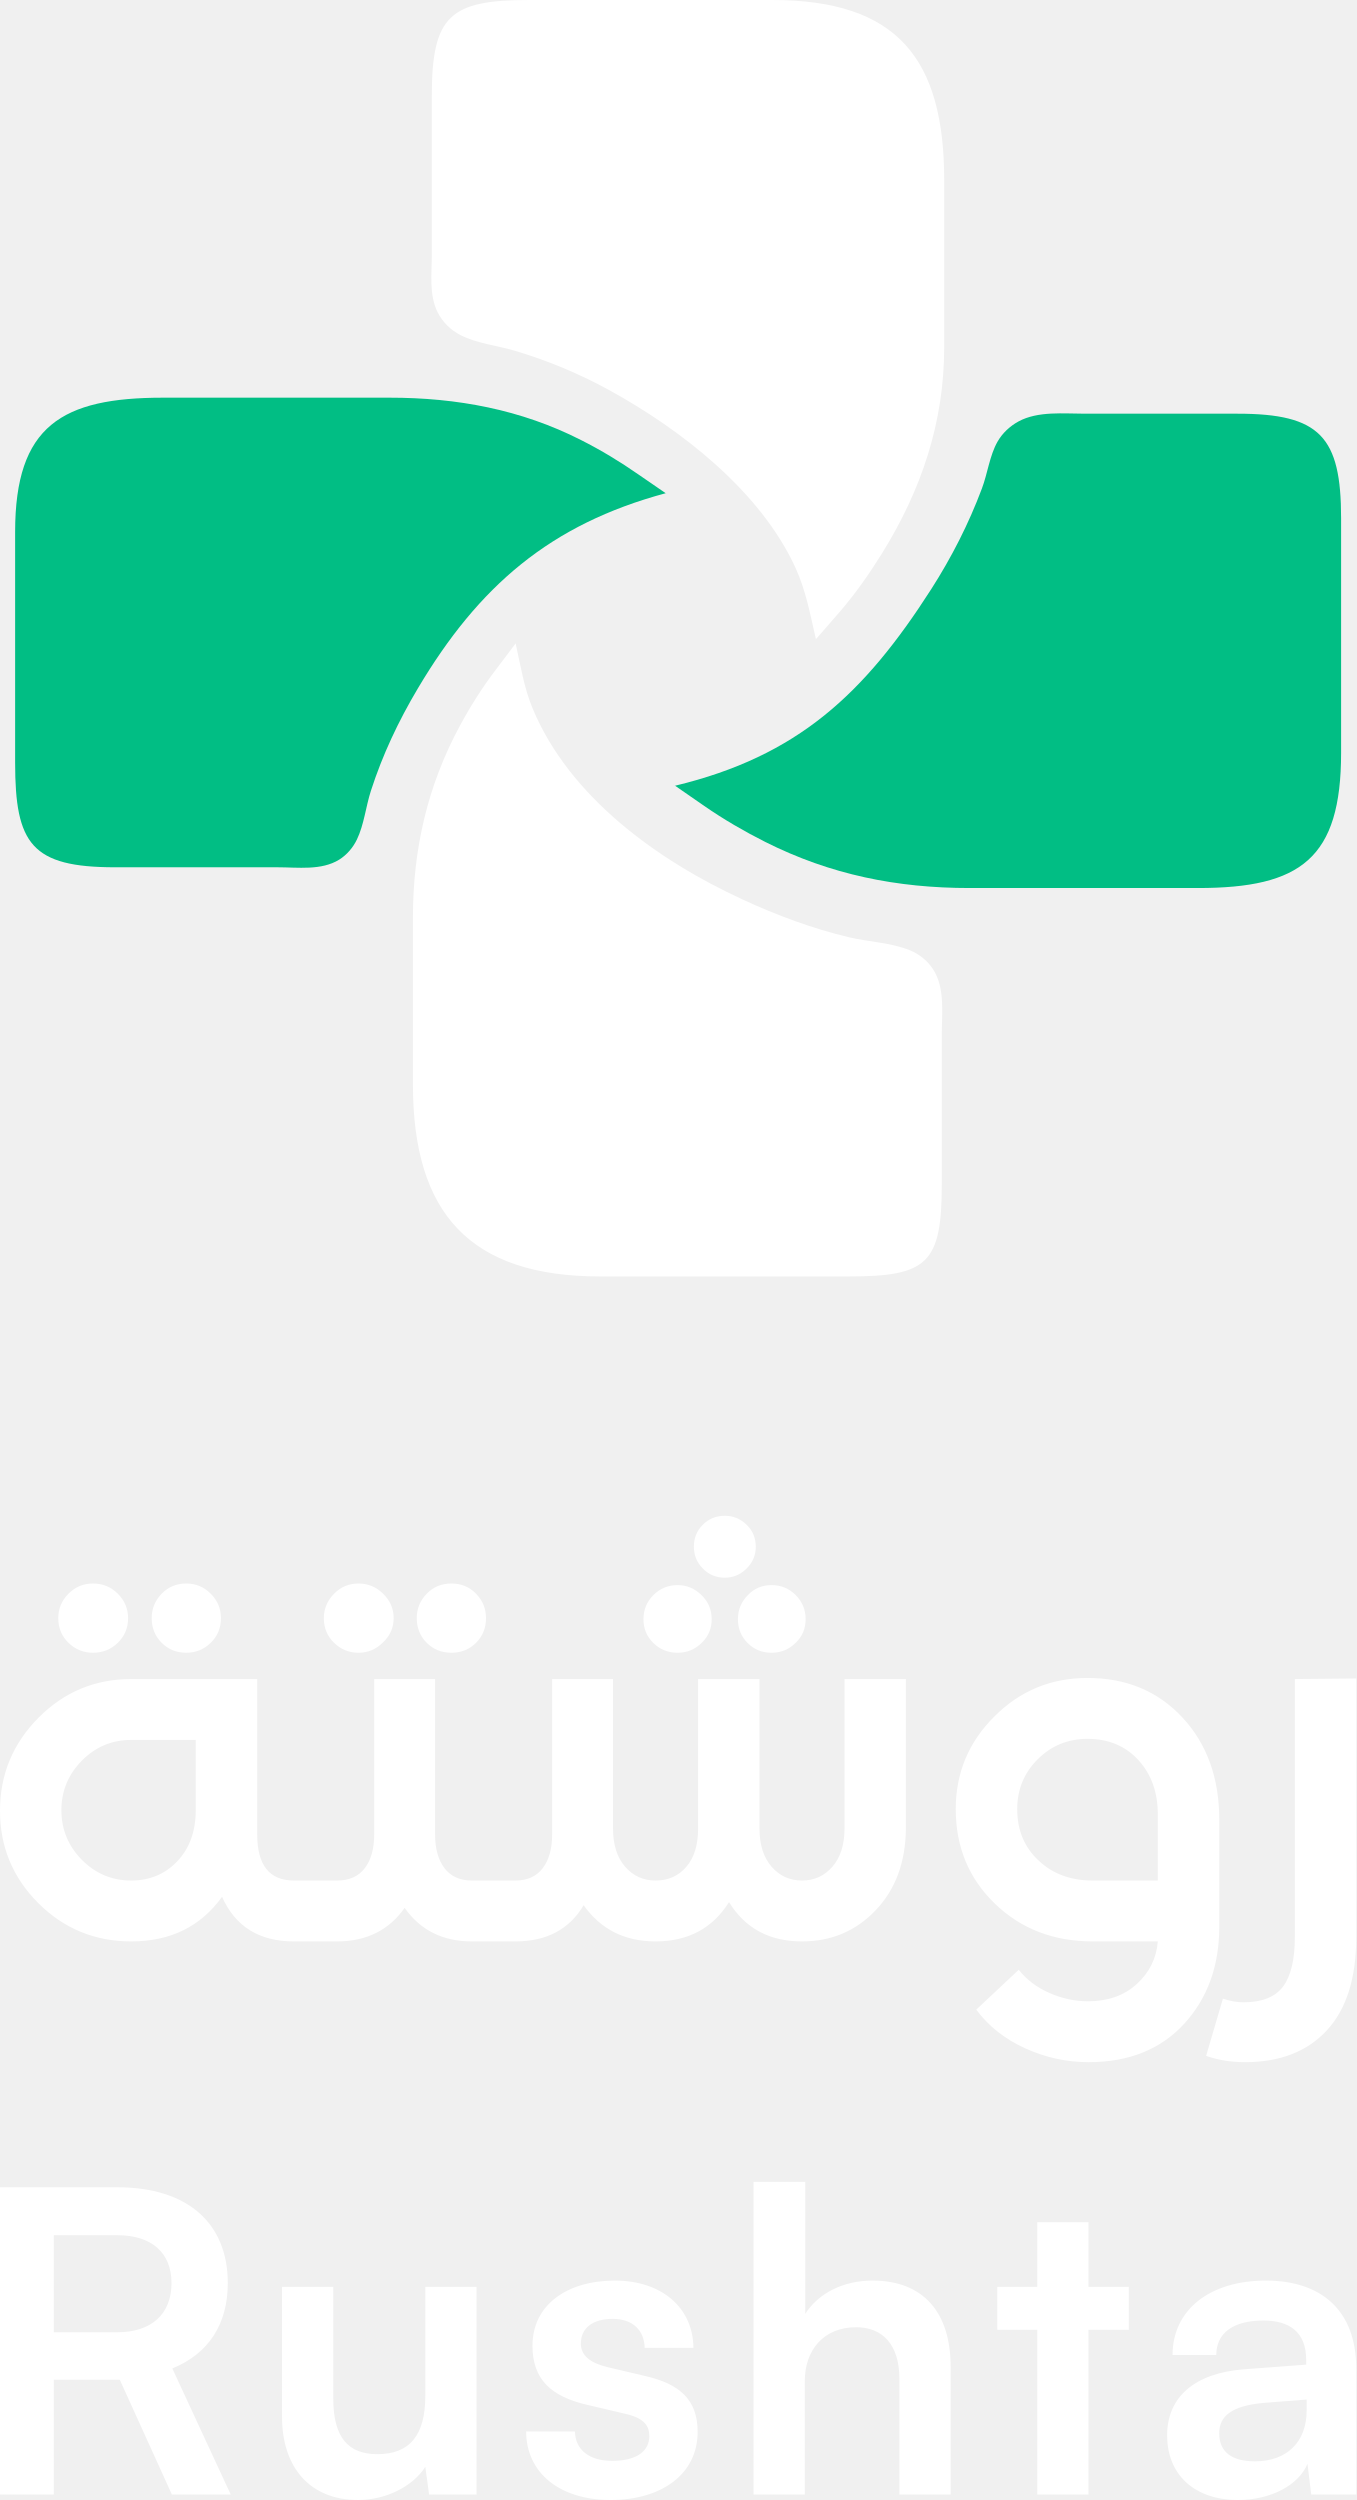
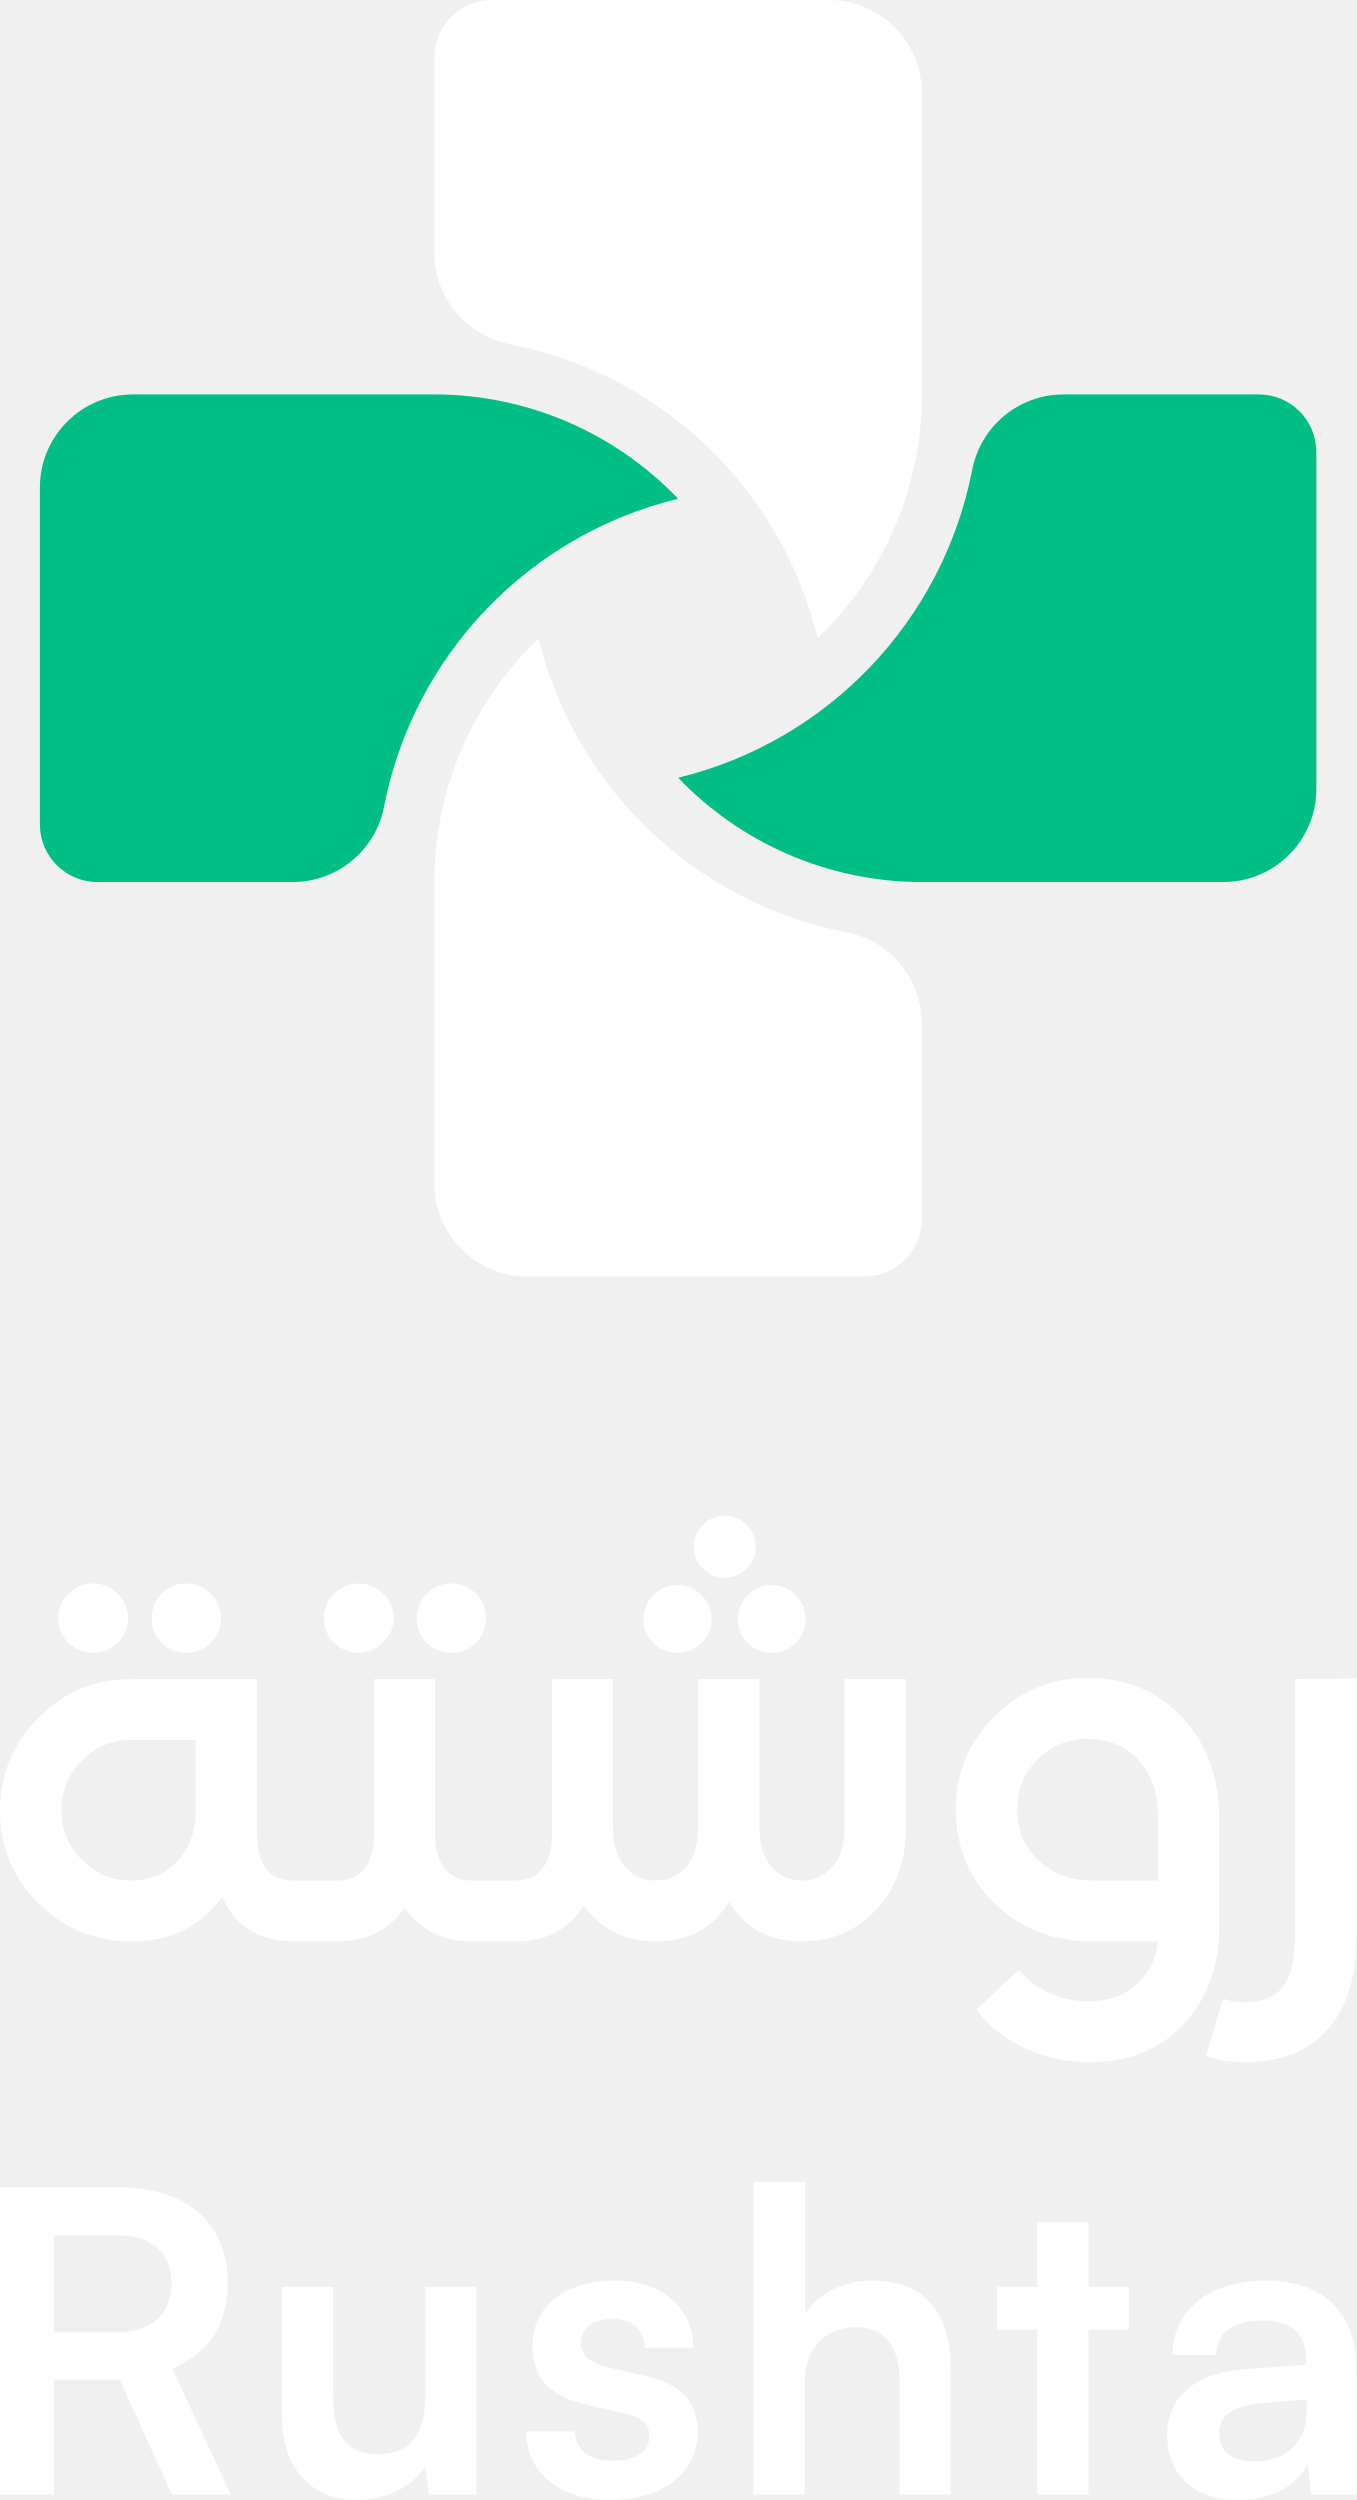
<svg xmlns="http://www.w3.org/2000/svg" viewBox="0 0 212.5 391.71" width="212.5" height="391.71" role="img" aria-label="Rushta روشتة">
  <g id="mark">
-     <path fill="#FFFFFF" d="M80.79 100.81C81.56 104.23 82.09 107.72 83.44 110.97C89.24 124.93 103.1 134.84 116.4 140.96C121.73 143.42 127.32 145.5 133.04 146.86C136.14 147.59 139.6 147.69 142.56 148.89C144.05 149.5 145.36 150.55 146.23 151.92C148.11 154.88 147.56 158.84 147.56 162.18L147.56 185.62C147.56 197.98 145.29 200 132.97 200L94.03 200C73.62 200 64.7 190.1 64.7 169.93L64.7 143.71C64.7 133.1 66.98 123.1 72.06 113.71C73.7 110.67 75.58 107.7 77.68 104.94C78.73 103.58 81.82 99.43 80.79 100.81Z" />
-     <path fill="#FFFFFF" d="M127.84 100.14C126.94 96.27 126.29 92.55 124.63 88.94C119.14 76.96 106.75 67.33 95.48 61.14C90.81 58.57 85.79 56.48 80.68 54.96C77.9 54.13 74.75 53.83 72.16 52.51C70.63 51.72 69.36 50.49 68.58 48.95C67.19 46.21 67.66 42.81 67.66 39.84L67.66 14.96C67.66 2.41 70.56 0 82.92 0L120.99 0C140.61 0 147.94 9.19 147.94 28.27L147.94 54.39C147.94 66.16 144.39 76.74 138.18 86.73C136.19 89.93 134.03 93.02 131.57 95.87C130.34 97.3 126.6 101.57 127.84 100.14Z" />
-     <path fill="#01BE84" d="M104.3 77.28C86.23 82.15 75 91.81 65.46 107.88C62.42 113 59.94 118.25 58.11 123.92C57.32 126.37 57.04 129.21 55.93 131.52C55.32 132.8 54.35 133.94 53.15 134.69C50.35 136.43 46.65 135.89 43.51 135.89L18.05 135.89C4.96 135.89 2.37 132.26 2.37 119.5L2.37 83.34C2.37 66.69 9.71 62.31 25.54 62.31L61.04 62.31C71.57 62.31 81.61 64.15 91.06 68.96C94.15 70.52 97.16 72.34 100 74.32C101.43 75.31 105.74 78.26 104.3 77.28Z" />
-     <path fill="#01BE84" d="M105.78 123.11C125 118.48 135.39 108.74 145.91 92.31C149.09 87.34 151.78 82.07 153.85 76.54C154.74 74.18 155.05 71.42 156.28 69.23C157.04 67.88 158.23 66.77 159.59 66.03C162.64 64.38 166.65 64.82 170 64.82L193.91 64.82C206.83 64.82 210.13 68.42 210.13 81.22L210.13 117.94C210.13 134.53 203.8 139.14 187.7 139.14L151.92 139.14C140.54 139.14 130.13 137.06 119.91 131.92C116.63 130.27 113.38 128.38 110.36 126.29C108.83 125.23 104.25 122.06 105.78 123.11Z" />
+     <path fill="#FFFFFF" d="M144.45 160.4L144.45 190.98C144.45 195.96 140.41 200 135.43 200L82.64 200C74.59 200 68.05 193.47 68.05 185.41L68.05 138.2C68.05 123.77 73.96 109.97 84.39 100.01C90.1 123.47 108.94 141.46 132.64 146.08C139.5 147.41 144.45 153.41 144.45 160.4Z" />
+     <path fill="#FFFFFF" d="M68.05 39.6L68.05 9.02C68.05 4.04 72.09 0 77.07 0L129.86 0C137.91 0 144.45 6.53 144.45 14.59L144.45 61.8C144.45 76.23 138.54 90.03 128.11 99.99C122.4 76.53 103.56 58.54 79.86 53.92C73 52.59 68.05 46.59 68.05 39.6Z" />
+     <path fill="#01BE84" d="M45.85 138.2L15.27 138.2C10.29 138.2 6.25 134.16 6.25 129.18L6.25 76.39C6.25 68.34 12.78 61.8 20.84 61.8L68.05 61.8C82.48 61.8 96.28 67.71 106.24 78.14C82.78 83.85 64.79 102.69 60.17 126.39C58.84 133.25 52.84 138.2 45.85 138.2Z" />
+     <path fill="#01BE84" d="M166.65 61.8L197.23 61.8C202.21 61.8 206.25 65.84 206.25 70.82L206.25 123.61C206.25 131.66 199.72 138.2 191.66 138.2L144.45 138.2C130.02 138.2 116.22 132.29 106.26 121.86C129.72 116.15 147.71 97.31 152.33 73.61C153.66 66.75 159.66 61.8 166.65 61.8Z" />
  </g>
  <g id="arabic" aria-label="روشتة">
    <path id="arabic-letters" fill="#FFFFFF" d="M6.09 269.08C10.09 265.08 14.91 263.08 20.56 263.08L40.3 263.08L40.3 287.42C40.3 292.24 42.21 294.65 46.05 294.65L48.52 294.65L48.52 304.19L46.05 304.19C40.62 304.19 36.87 301.86 34.79 297.2C31.44 301.86 26.7 304.19 20.56 304.19C14.86 304.19 10.01 302.19 6 298.19C2 294.19 0 289.36 0 283.72C0 278.02 2.03 273.14 6.09 269.08ZM9.62 283.63C9.62 286.65 10.69 289.24 12.83 291.41C14.97 293.57 17.54 294.65 20.56 294.65C23.46 294.65 25.88 293.64 27.8 291.61C29.71 289.58 30.67 286.92 30.67 283.63L30.67 272.62L20.56 272.62C17.54 272.62 14.97 273.7 12.83 275.86C10.69 278.03 9.62 280.62 9.62 283.63ZM46.88 294.65L52.8 294.65C54.71 294.65 56.17 294.01 57.15 292.72C58.14 291.43 58.63 289.67 58.63 287.42L58.63 263.08L68.17 263.08L68.17 287.42C68.17 289.67 68.67 291.43 69.65 292.72C70.64 294.01 72.07 294.65 73.93 294.65L79.93 294.65L79.93 304.19L73.93 304.19C69.38 304.19 65.87 302.44 63.4 298.93C60.94 302.44 57.4 304.19 52.8 304.19L46.88 304.19ZM80.76 294.65C82.62 294.65 84.05 294.01 85.03 292.72C86.02 291.43 86.51 289.67 86.51 287.42L86.51 263.08L96.05 263.08L96.05 286.51C96.05 289.04 96.68 291.02 97.94 292.48C99.21 293.93 100.79 294.65 102.71 294.65C104.69 294.65 106.29 293.94 107.52 292.52C108.76 291.09 109.38 289.09 109.38 286.51L109.38 263.08L119 263.08L119 286.51C119 289.04 119.63 291.02 120.89 292.48C122.15 293.93 123.74 294.65 125.66 294.65C127.58 294.65 129.17 293.93 130.43 292.48C131.69 291.02 132.32 289.04 132.32 286.51L132.32 263.08L141.94 263.08L141.94 286.51C141.89 291.78 140.31 296.04 137.21 299.3C134.11 302.56 130.26 304.19 125.66 304.19C120.56 304.19 116.75 302.14 114.23 298.03C111.65 302.14 107.81 304.19 102.71 304.19C97.89 304.19 94.13 302.3 91.45 298.52C89.2 302.3 85.64 304.19 80.76 304.19L78.29 304.19L78.29 294.65ZM155.84 268.91C159.84 264.91 164.69 262.91 170.39 262.91C176.48 262.91 181.44 264.98 185.28 269.12C189.12 273.26 191.04 278.59 191.04 285.12L191.04 301.89C191.04 308.03 189.2 313.1 185.53 317.11C181.85 321.11 176.86 323.11 170.56 323.11C167.11 323.11 163.79 322.38 160.61 320.93C157.43 319.48 154.88 317.46 152.96 314.88L159.62 308.63C160.83 310.17 162.42 311.38 164.39 312.25C166.37 313.13 168.39 313.57 170.48 313.57C173.6 313.57 176.15 312.66 178.12 310.86C180.1 309.05 181.2 306.83 181.41 304.19L171.22 304.19C165.08 304.19 159.96 302.22 155.88 298.27C151.8 294.33 149.75 289.39 149.75 283.47C149.75 277.77 151.78 272.92 155.84 268.91ZM162.75 291.53C164.94 293.61 167.76 294.65 171.22 294.65L181.41 294.65L181.41 284.29C181.41 280.84 180.4 278 178.37 275.78C176.34 273.56 173.68 272.45 170.39 272.45C167.32 272.45 164.72 273.52 162.58 275.66C160.44 277.8 159.38 280.4 159.38 283.47C159.38 286.76 160.5 289.45 162.75 291.53ZM191.61 313.16C192.76 313.54 193.83 313.73 194.82 313.73C197.72 313.73 199.79 312.91 201.03 311.27C202.26 309.62 202.88 307.04 202.88 303.54L202.88 263.08L212.5 262.99L212.5 303.54C212.5 309.95 210.96 314.82 207.89 318.13C204.82 321.45 200.55 323.11 195.07 323.11C192.87 323.11 190.84 322.78 188.98 322.12Z" />
    <path id="arabic-dots" fill="#FFFFFF" d="M9.13 253.54C9.13 252.06 9.66 250.78 10.73 249.71C11.8 248.64 13.08 248.11 14.56 248.11C16.09 248.11 17.39 248.64 18.46 249.71C19.53 250.78 20.07 252.06 20.07 253.54C20.07 255.07 19.53 256.36 18.46 257.4C17.39 258.44 16.09 258.96 14.56 258.96C13.08 258.96 11.8 258.44 10.73 257.4C9.66 256.36 9.13 255.07 9.13 253.54ZM23.77 253.54C23.77 252.06 24.29 250.78 25.33 249.71C26.37 248.64 27.66 248.11 29.19 248.11C30.67 248.11 31.95 248.64 33.02 249.71C34.09 250.78 34.62 252.06 34.62 253.54C34.62 255.07 34.09 256.36 33.02 257.4C31.95 258.44 30.67 258.96 29.19 258.96C27.66 258.96 26.37 258.44 25.33 257.4C24.29 256.36 23.77 255.07 23.77 253.54ZM65.3 253.54C65.3 252.06 65.82 250.78 66.86 249.71C67.9 248.64 69.19 248.11 70.72 248.11C72.26 248.11 73.55 248.64 74.59 249.71C75.63 250.78 76.15 252.06 76.15 253.54C76.15 255.07 75.63 256.36 74.59 257.4C73.55 258.44 72.26 258.96 70.72 258.96C69.19 258.96 67.9 258.44 66.86 257.4C65.82 256.36 65.3 255.07 65.3 253.54ZM52.38 249.67C53.43 248.63 54.69 248.11 56.17 248.11C57.65 248.11 58.94 248.64 60.03 249.71C61.13 250.78 61.68 252.06 61.68 253.54C61.68 255.02 61.13 256.28 60.03 257.32C58.94 258.42 57.65 258.96 56.17 258.96C54.69 258.96 53.41 258.44 52.34 257.4C51.27 256.36 50.74 255.07 50.74 253.54C50.74 252.06 51.29 250.77 52.38 249.67ZM102.38 249.92C103.43 248.88 104.69 248.36 106.17 248.36C107.59 248.36 108.84 248.88 109.91 249.92C110.98 250.96 111.51 252.22 111.51 253.7C111.51 255.18 110.99 256.41 109.95 257.4C108.91 258.44 107.65 258.96 106.17 258.96C104.69 258.96 103.43 258.46 102.38 257.44C101.34 256.43 100.82 255.18 100.82 253.7C100.82 252.22 101.34 250.96 102.38 249.92ZM117.19 249.92C118.17 248.88 119.41 248.36 120.89 248.36C122.37 248.36 123.63 248.88 124.67 249.92C125.71 250.96 126.23 252.22 126.23 253.7C126.23 255.18 125.71 256.41 124.67 257.4C123.63 258.44 122.37 258.96 120.89 258.96C119.41 258.96 118.16 258.46 117.15 257.44C116.13 256.43 115.62 255.18 115.62 253.7C115.62 252.22 116.15 250.96 117.19 249.92ZM110.12 238.9C111.05 237.97 112.2 237.5 113.57 237.5C114.88 237.5 116.02 237.97 116.98 238.9C117.94 239.83 118.42 240.98 118.42 242.35C118.42 243.67 117.94 244.81 116.98 245.76C116.02 246.72 114.88 247.2 113.57 247.2C112.2 247.2 111.05 246.72 110.12 245.76C109.18 244.81 108.72 243.67 108.72 242.35C108.72 240.98 109.18 239.83 110.12 238.9Z" />
  </g>
  <path id="english" aria-label="Rushta" fill="#FFFFFF" d="M8.43 390.85L8.43 372.87L18.77 372.87L26.93 390.85L36.15 390.85L27 371.1C32.66 368.79 35.69 364.18 35.69 357.73C35.69 348.25 29.3 342.71 18.37 342.71L0 342.71L0 390.85ZM8.43 350.22L18.37 350.22C23.71 350.22 26.87 352.92 26.87 357.73C26.87 362.6 23.71 365.43 18.37 365.43L8.43 365.43ZM66.64 358.32L66.64 375.38C66.64 381.57 64.2 384.53 59.13 384.53C54.66 384.53 52.22 382.03 52.22 375.84L52.22 358.32L44.19 358.32L44.19 378.67C44.19 386.64 48.6 391.71 56.1 391.71C60.45 391.71 64.67 389.6 66.64 386.51L67.23 390.85L74.67 390.85L74.67 358.32ZM82.44 380.97C82.44 387.36 87.58 391.71 95.68 391.71C103.71 391.71 109.31 387.62 109.31 381.04C109.31 376.04 106.55 373.53 101.08 372.28L95.22 370.9C92.45 370.24 91.01 369.05 91.01 367.21C91.01 364.77 92.85 363.33 96.01 363.33C99.11 363.33 100.95 365.1 101.01 367.87L108.65 367.87C108.59 361.55 103.65 357.33 96.34 357.33C88.83 357.33 83.43 361.15 83.43 367.54C83.43 372.74 86.26 375.51 92.13 376.83L97.99 378.21C100.88 378.87 101.74 380.05 101.74 381.7C101.74 384.07 99.7 385.58 95.94 385.58C92.26 385.58 90.15 383.81 90.08 380.97ZM126.1 390.85L126.1 373.07C126.1 368.2 129.07 364.64 134.14 364.64C138.22 364.64 140.92 367.28 140.92 372.74L140.92 390.85L148.95 390.85L148.95 370.83C148.95 362.4 144.74 357.33 136.71 357.33C132.03 357.33 128.21 359.37 126.17 362.54L126.17 341.86L118.07 341.86L118.07 390.85ZM170.55 390.85L170.55 365.04L176.87 365.04L176.87 358.32L170.55 358.32L170.55 348.18L162.52 348.18L162.52 358.32L156.26 358.32L156.26 365.04L162.52 365.04L162.52 390.85ZM194 391.71C199.07 391.71 203.48 389.4 204.86 386.04L205.45 390.85L212.5 390.85L212.5 371.1C212.5 362.07 207.1 357.33 198.34 357.33C189.52 357.33 183.72 361.94 183.72 368.99L190.57 368.99C190.57 365.56 193.21 363.59 197.95 363.59C202.03 363.59 204.66 365.37 204.66 369.78L204.66 370.5L194.92 371.23C187.21 371.82 182.87 375.57 182.87 381.57C182.87 387.69 187.08 391.71 194 391.71ZM196.63 385.65C193.01 385.65 191.03 384.2 191.03 381.24C191.03 378.6 192.94 376.96 197.95 376.5L204.73 375.97L204.73 377.68C204.73 382.69 201.57 385.65 196.63 385.65Z" />
</svg>
